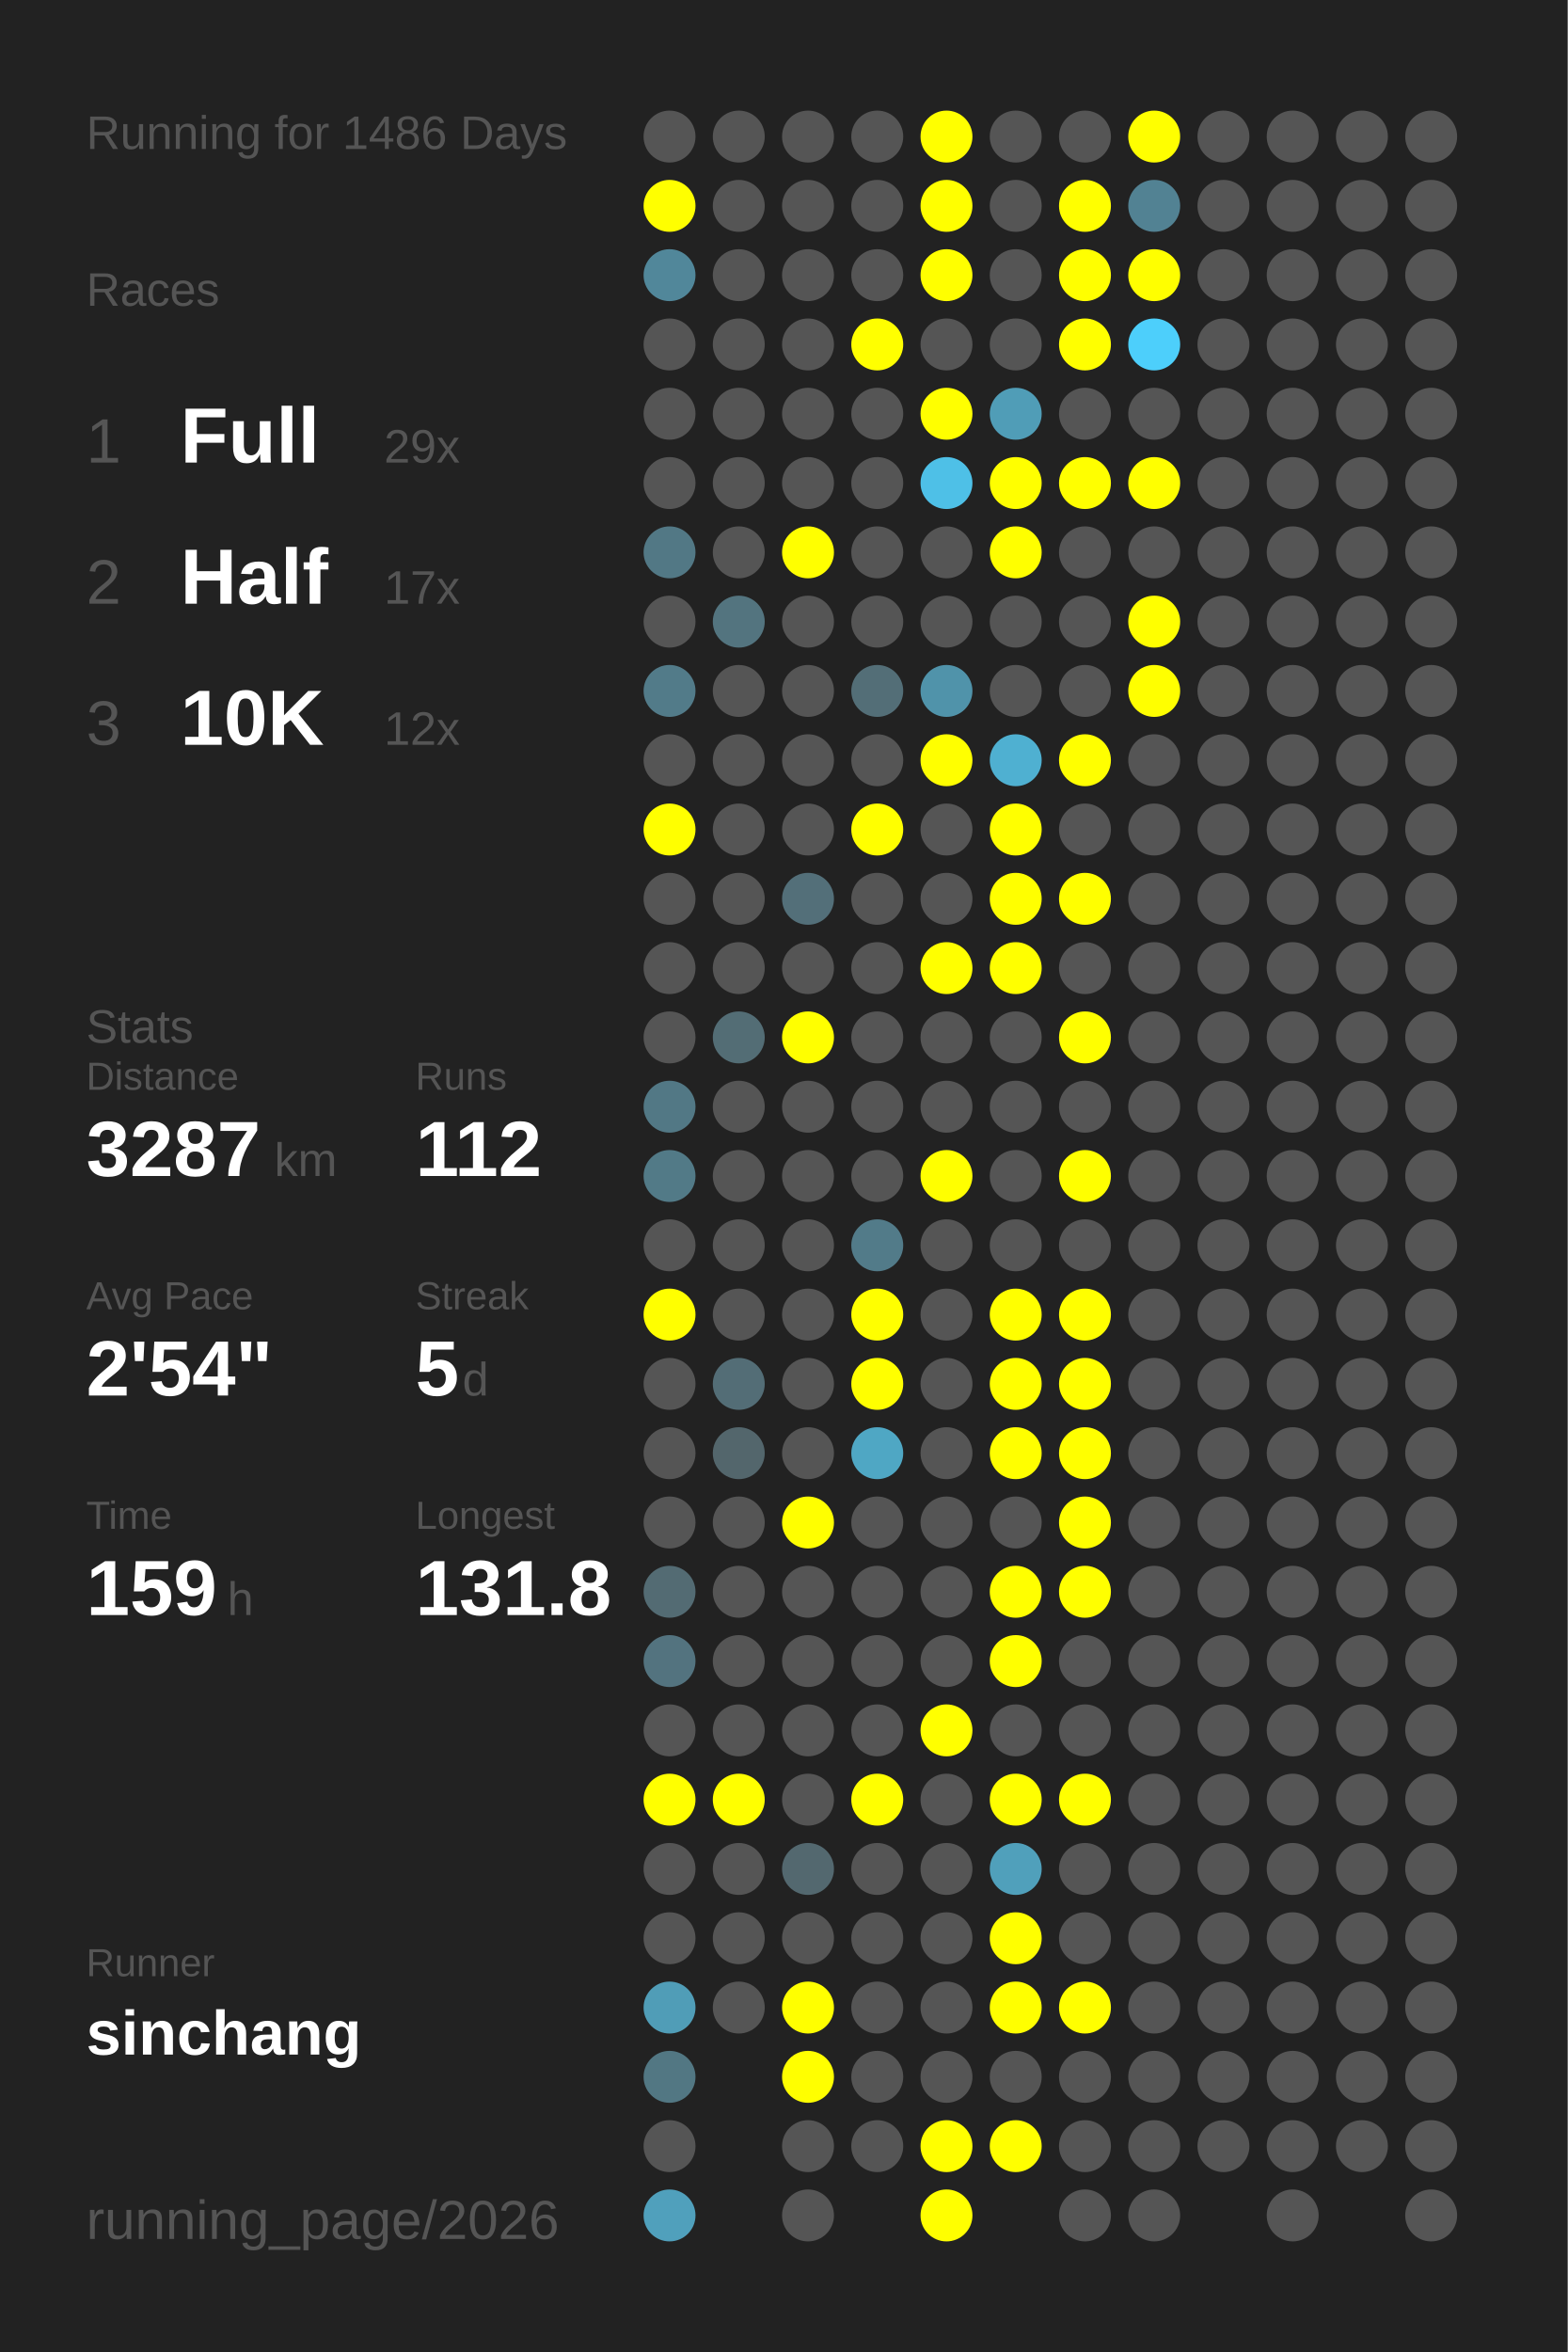
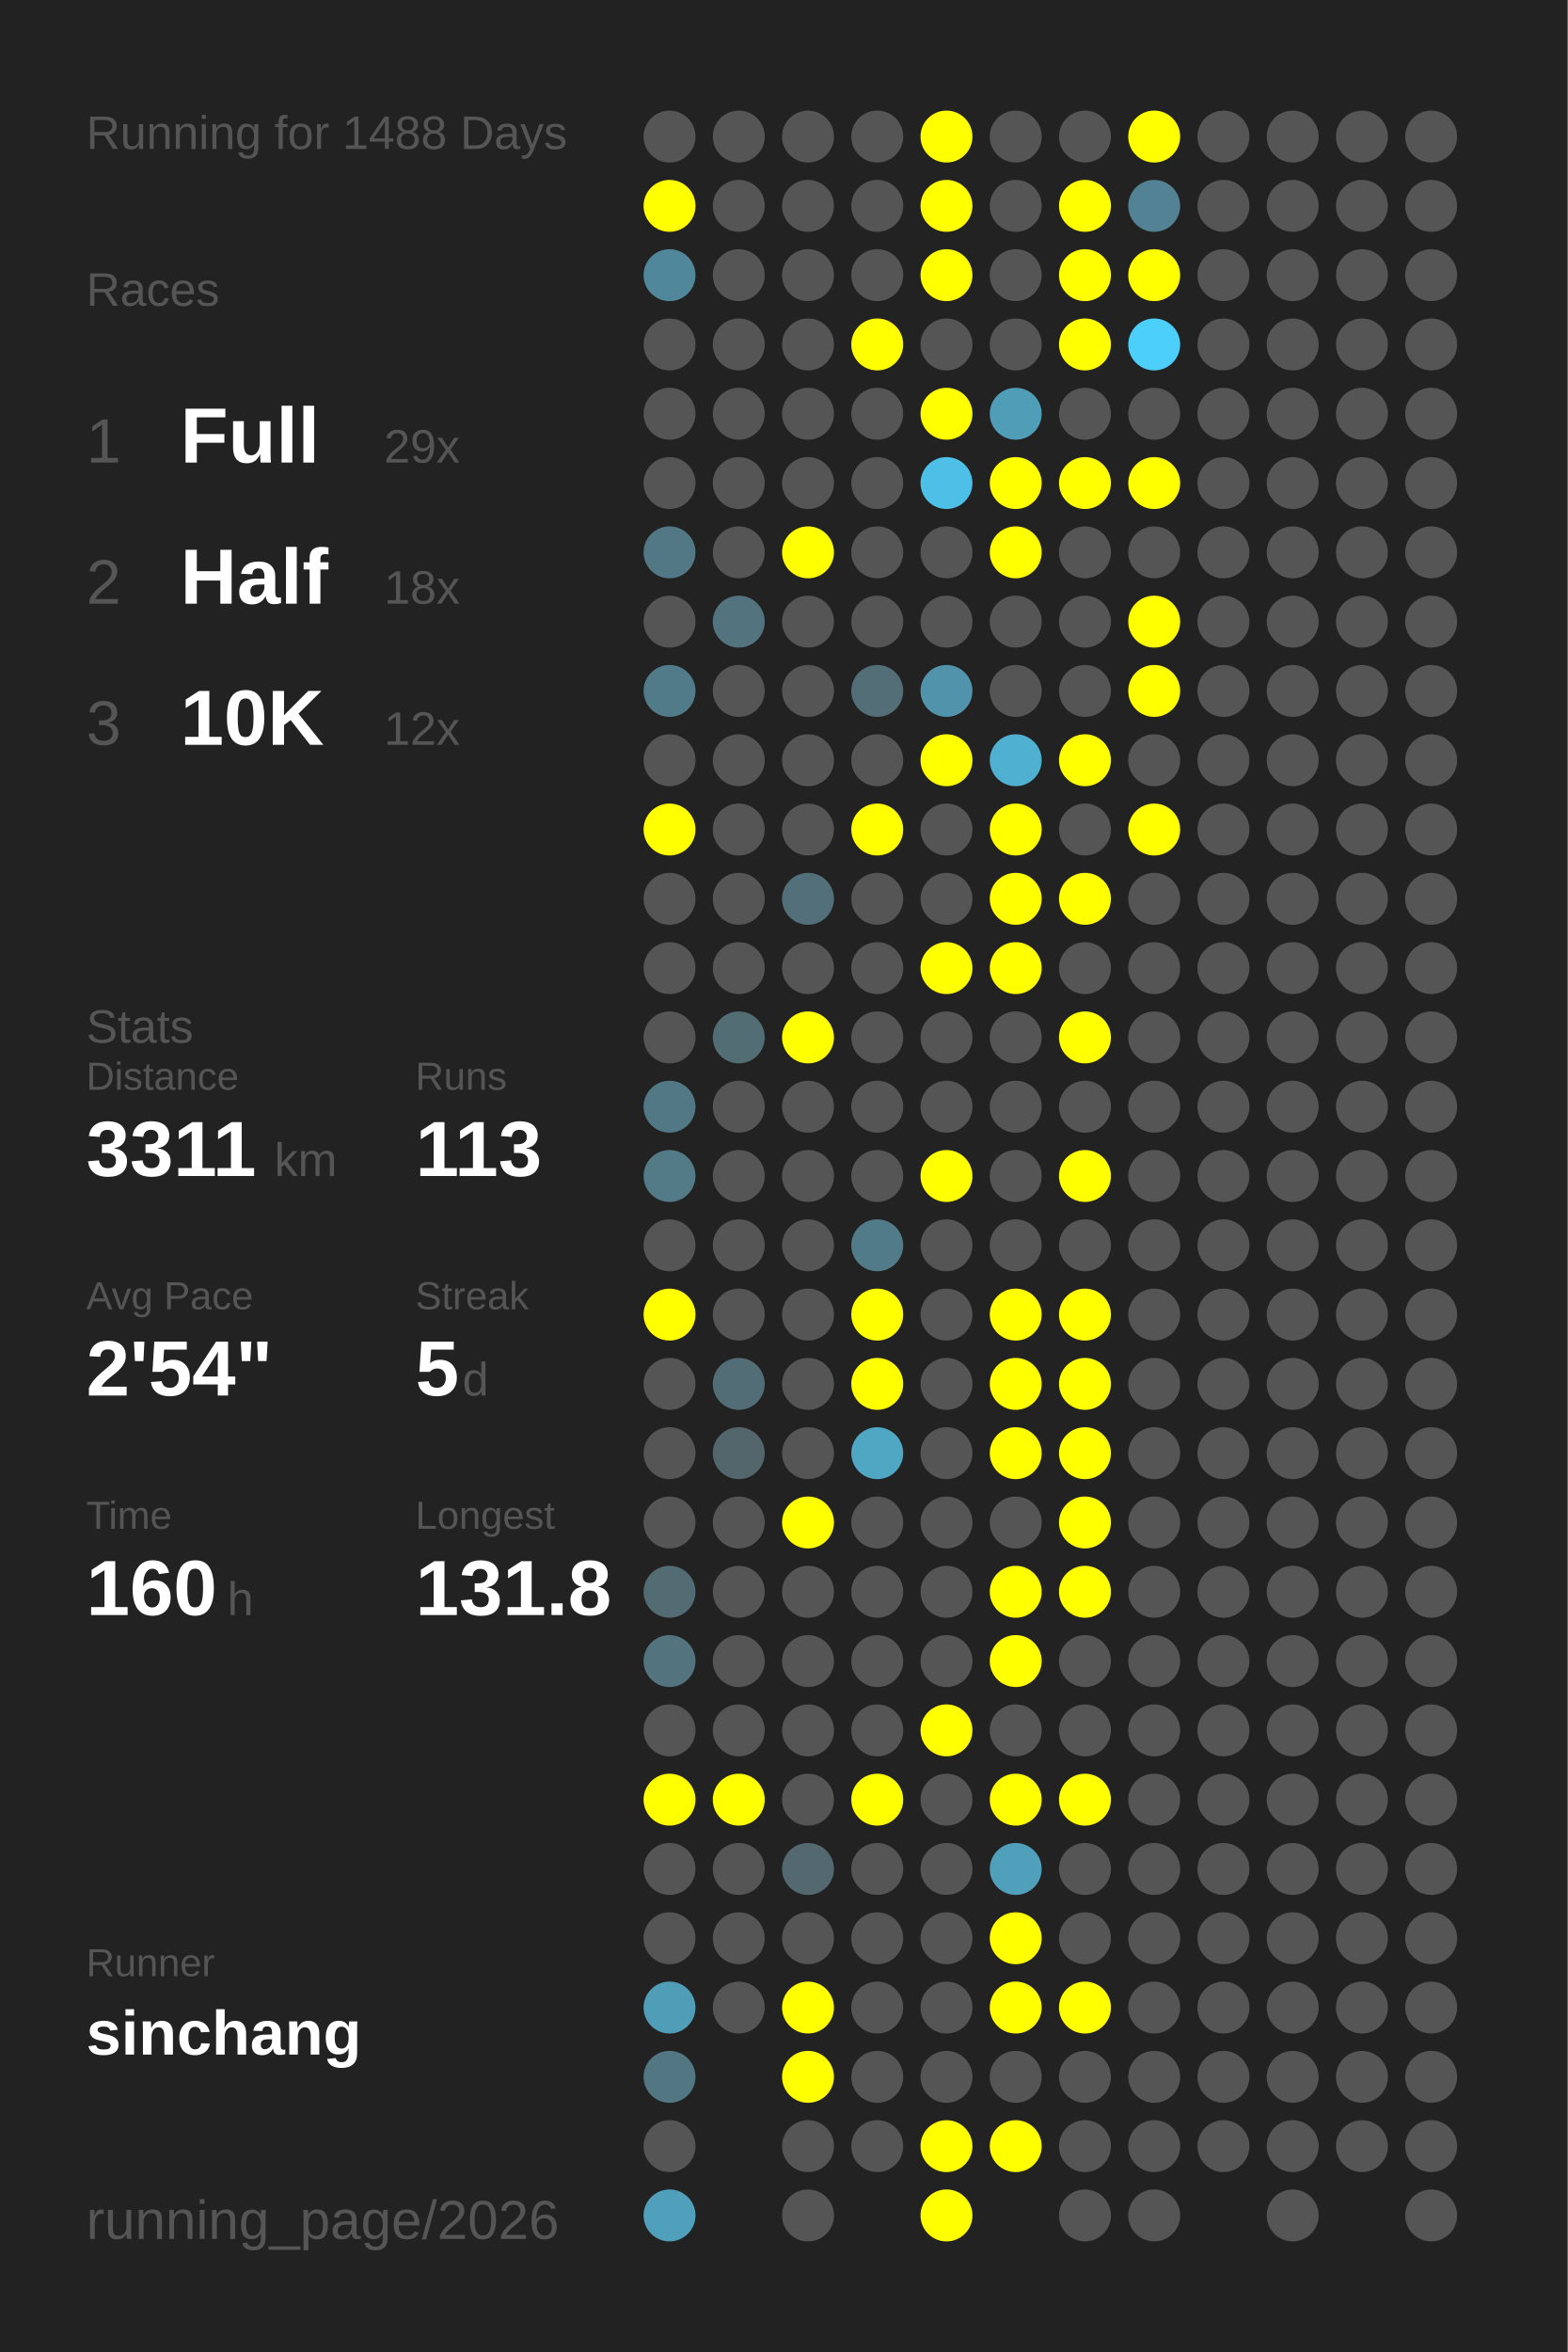
<svg xmlns="http://www.w3.org/2000/svg" baseProfile="full" height="300mm" version="1.1" viewBox="0,0,200,300" width="200mm">
  <defs />
  <rect fill="#222222" height="300" width="200" x="0" y="0" />
-   <text fill="#555555" style="font-size:6px; font-family:Arial;" x="11" y="19">Running for 1486 Days</text>
+   <text fill="#555555" style="font-size:6px; font-family:Arial;" x="11" y="19">Running for 1488 Days</text>
  <text fill="#555555" style="font-size:6px; font-family:Arial;" x="11" y="39">Races</text>
  <text fill="#555555" style="font-size:8px; font-family:Arial;" x="11" y="59">1</text>
  <text fill="#FFFFFF" style="font-size:10px; font-family:Arial; font-weight:bold;" x="23" y="59">Full</text>
  <text fill="#555555" style="font-size:6px; font-family:Arial;" x="49" y="59">29x</text>
  <text fill="#555555" style="font-size:8px; font-family:Arial;" x="11" y="77">2</text>
  <text fill="#FFFFFF" style="font-size:10px; font-family:Arial; font-weight:bold;" x="23" y="77">Half</text>
-   <text fill="#555555" style="font-size:6px; font-family:Arial;" x="49" y="77">17x</text>
+   <text fill="#555555" style="font-size:6px; font-family:Arial;" x="49" y="77">18x</text>
  <text fill="#555555" style="font-size:8px; font-family:Arial;" x="11" y="95">3</text>
  <text fill="#FFFFFF" style="font-size:10px; font-family:Arial; font-weight:bold;" x="23" y="95">10K</text>
  <text fill="#555555" style="font-size:6px; font-family:Arial;" x="49" y="95">12x</text>
  <text fill="#555555" style="font-size:6px; font-family:Arial;" x="11" y="133">Stats</text>
  <text fill="#555555" style="font-size:5px; font-family:Arial;" x="11" y="139">Distance</text>
-   <text fill="#FFFFFF" style="font-size:10px; font-family:Arial; font-weight:bold;" x="11" y="150">3287</text>
+   <text fill="#FFFFFF" style="font-size:10px; font-family:Arial; font-weight:bold;" x="11" y="150">3311</text>
  <text fill="#555555" style="font-size:6px; font-family:Arial;" x="35" y="150">km</text>
  <text fill="#555555" style="font-size:5px; font-family:Arial;" x="53" y="139">Runs</text>
-   <text fill="#FFFFFF" style="font-size:10px; font-family:Arial; font-weight:bold;" x="53" y="150">112</text>
+   <text fill="#FFFFFF" style="font-size:10px; font-family:Arial; font-weight:bold;" x="53" y="150">113</text>
  <text fill="#555555" style="font-size:5px; font-family:Arial;" x="11" y="167">Avg Pace</text>
  <text fill="#FFFFFF" style="font-size:10px; font-family:Arial; font-weight:bold;" x="11" y="178">2'54"</text>
  <text fill="#555555" style="font-size:5px; font-family:Arial;" x="53" y="167">Streak</text>
  <text fill="#FFFFFF" style="font-size:10px; font-family:Arial; font-weight:bold;" x="53" y="178">5</text>
  <text fill="#555555" style="font-size:6px; font-family:Arial;" x="59" y="178">d</text>
  <text fill="#555555" style="font-size:5px; font-family:Arial;" x="11" y="195">Time</text>
-   <text fill="#FFFFFF" style="font-size:10px; font-family:Arial; font-weight:bold;" x="11" y="206">159</text>
+   <text fill="#FFFFFF" style="font-size:10px; font-family:Arial; font-weight:bold;" x="11" y="206">160</text>
  <text fill="#555555" style="font-size:6px; font-family:Arial;" x="29" y="206">h</text>
  <text fill="#555555" style="font-size:5px; font-family:Arial;" x="53" y="195">Longest</text>
  <text fill="#FFFFFF" style="font-size:10px; font-family:Arial; font-weight:bold;" x="53" y="206">131.8</text>
  <text fill="#555555" style="font-size:5px; font-family:Arial;" x="11" y="252.065">Runner</text>
  <text fill="#FFFFFF" style="font-size:8px; font-family:Arial; font-weight:bold;" x="11" y="262.065">sinchang</text>
  <text fill="#555555" style="font-size:7px; font-family:Arial;" x="11" y="285.581">running_page/2026</text>
  <circle cx="85.417" cy="17.419" fill="#555555" r="3.312" />
  <circle cx="85.417" cy="26.258" fill="#FFFF00" r="3.312" />
  <circle cx="85.417" cy="35.097" fill="#51879a" r="3.312" />
  <circle cx="85.417" cy="43.935" fill="#555555" r="3.312" />
  <circle cx="85.417" cy="52.774" fill="#555555" r="3.312" />
  <circle cx="85.417" cy="61.613" fill="#555555" r="3.312" />
  <circle cx="85.417" cy="70.452" fill="#527885" r="3.312" />
  <circle cx="85.417" cy="79.29" fill="#555555" r="3.312" />
  <circle cx="85.417" cy="88.129" fill="#527b89" r="3.312" />
  <circle cx="85.417" cy="96.968" fill="#555555" r="3.312" />
  <circle cx="85.417" cy="105.806" fill="#FFFF00" r="3.312" />
  <circle cx="85.417" cy="114.645" fill="#555555" r="3.312" />
  <circle cx="85.417" cy="123.484" fill="#555555" r="3.312" />
  <circle cx="85.417" cy="132.323" fill="#555555" r="3.312" />
  <circle cx="85.417" cy="141.161" fill="#527885" r="3.312" />
  <circle cx="85.417" cy="150" fill="#527a87" r="3.312" />
  <circle cx="85.417" cy="158.839" fill="#555555" r="3.312" />
  <circle cx="85.417" cy="167.677" fill="#FFFF00" r="3.312" />
  <circle cx="85.417" cy="176.516" fill="#555555" r="3.312" />
  <circle cx="85.417" cy="185.355" fill="#555555" r="3.312" />
  <circle cx="85.417" cy="194.194" fill="#555555" r="3.312" />
  <circle cx="85.417" cy="203.032" fill="#536b73" r="3.312" />
  <circle cx="85.417" cy="211.871" fill="#53737f" r="3.312" />
  <circle cx="85.417" cy="220.71" fill="#555555" r="3.312" />
  <circle cx="85.417" cy="229.548" fill="#FFFF00" r="3.312" />
  <circle cx="85.417" cy="238.387" fill="#555555" r="3.312" />
  <circle cx="85.417" cy="247.226" fill="#555555" r="3.312" />
  <circle cx="85.417" cy="256.065" fill="#509db7" r="3.312" />
  <circle cx="85.417" cy="264.903" fill="#527783" r="3.312" />
  <circle cx="85.417" cy="273.742" fill="#555555" r="3.312" />
  <circle cx="85.417" cy="282.581" fill="#50a0bc" r="3.312" />
  <circle cx="94.25" cy="17.419" fill="#555555" r="3.312" />
  <circle cx="94.25" cy="26.258" fill="#555555" r="3.312" />
  <circle cx="94.25" cy="35.097" fill="#555555" r="3.312" />
  <circle cx="94.25" cy="43.935" fill="#555555" r="3.312" />
  <circle cx="94.25" cy="52.774" fill="#555555" r="3.312" />
  <circle cx="94.25" cy="61.613" fill="#555555" r="3.312" />
  <circle cx="94.25" cy="70.452" fill="#555555" r="3.312" />
  <circle cx="94.25" cy="79.29" fill="#53747f" r="3.312" />
  <circle cx="94.25" cy="88.129" fill="#555555" r="3.312" />
  <circle cx="94.25" cy="96.968" fill="#555555" r="3.312" />
  <circle cx="94.25" cy="105.806" fill="#555555" r="3.312" />
  <circle cx="94.25" cy="114.645" fill="#555555" r="3.312" />
  <circle cx="94.25" cy="123.484" fill="#555555" r="3.312" />
  <circle cx="94.25" cy="132.323" fill="#536d75" r="3.312" />
  <circle cx="94.25" cy="141.161" fill="#555555" r="3.312" />
  <circle cx="94.25" cy="150" fill="#555555" r="3.312" />
  <circle cx="94.25" cy="158.839" fill="#555555" r="3.312" />
  <circle cx="94.25" cy="167.677" fill="#555555" r="3.312" />
  <circle cx="94.25" cy="176.516" fill="#536d76" r="3.312" />
  <circle cx="94.25" cy="185.355" fill="#53666c" r="3.312" />
  <circle cx="94.25" cy="194.194" fill="#555555" r="3.312" />
  <circle cx="94.25" cy="203.032" fill="#555555" r="3.312" />
  <circle cx="94.25" cy="211.871" fill="#555555" r="3.312" />
  <circle cx="94.25" cy="220.71" fill="#555555" r="3.312" />
  <circle cx="94.25" cy="229.548" fill="#FFFF00" r="3.312" />
  <circle cx="94.25" cy="238.387" fill="#555555" r="3.312" />
  <circle cx="94.25" cy="247.226" fill="#555555" r="3.312" />
  <circle cx="94.25" cy="256.065" fill="#555555" r="3.312" />
  <circle cx="103.083" cy="17.419" fill="#555555" r="3.312" />
  <circle cx="103.083" cy="26.258" fill="#555555" r="3.312" />
  <circle cx="103.083" cy="35.097" fill="#555555" r="3.312" />
  <circle cx="103.083" cy="43.935" fill="#555555" r="3.312" />
  <circle cx="103.083" cy="52.774" fill="#555555" r="3.312" />
  <circle cx="103.083" cy="61.613" fill="#555555" r="3.312" />
  <circle cx="103.083" cy="70.452" fill="#FFFF00" r="3.312" />
  <circle cx="103.083" cy="79.29" fill="#555555" r="3.312" />
  <circle cx="103.083" cy="88.129" fill="#555555" r="3.312" />
  <circle cx="103.083" cy="96.968" fill="#555555" r="3.312" />
  <circle cx="103.083" cy="105.806" fill="#555555" r="3.312" />
  <circle cx="103.083" cy="114.645" fill="#536f79" r="3.312" />
  <circle cx="103.083" cy="123.484" fill="#555555" r="3.312" />
  <circle cx="103.083" cy="132.323" fill="#FFFF00" r="3.312" />
  <circle cx="103.083" cy="141.161" fill="#555555" r="3.312" />
  <circle cx="103.083" cy="150" fill="#555555" r="3.312" />
  <circle cx="103.083" cy="158.839" fill="#555555" r="3.312" />
  <circle cx="103.083" cy="167.677" fill="#555555" r="3.312" />
  <circle cx="103.083" cy="176.516" fill="#555555" r="3.312" />
  <circle cx="103.083" cy="185.355" fill="#555555" r="3.312" />
  <circle cx="103.083" cy="194.194" fill="#FFFF00" r="3.312" />
  <circle cx="103.083" cy="203.032" fill="#555555" r="3.312" />
  <circle cx="103.083" cy="211.871" fill="#555555" r="3.312" />
  <circle cx="103.083" cy="220.71" fill="#555555" r="3.312" />
  <circle cx="103.083" cy="229.548" fill="#555555" r="3.312" />
  <circle cx="103.083" cy="238.387" fill="#53686f" r="3.312" />
  <circle cx="103.083" cy="247.226" fill="#555555" r="3.312" />
  <circle cx="103.083" cy="256.065" fill="#FFFF00" r="3.312" />
  <circle cx="103.083" cy="264.903" fill="#FFFF00" r="3.312" />
  <circle cx="103.083" cy="273.742" fill="#555555" r="3.312" />
  <circle cx="103.083" cy="282.581" fill="#555555" r="3.312" />
  <circle cx="111.917" cy="17.419" fill="#555555" r="3.312" />
  <circle cx="111.917" cy="26.258" fill="#555555" r="3.312" />
  <circle cx="111.917" cy="35.097" fill="#555555" r="3.312" />
  <circle cx="111.917" cy="43.935" fill="#FFFF00" r="3.312" />
  <circle cx="111.917" cy="52.774" fill="#555555" r="3.312" />
  <circle cx="111.917" cy="61.613" fill="#555555" r="3.312" />
  <circle cx="111.917" cy="70.452" fill="#555555" r="3.312" />
  <circle cx="111.917" cy="79.29" fill="#555555" r="3.312" />
  <circle cx="111.917" cy="88.129" fill="#536e77" r="3.312" />
  <circle cx="111.917" cy="96.968" fill="#555555" r="3.312" />
  <circle cx="111.917" cy="105.806" fill="#FFFF00" r="3.312" />
  <circle cx="111.917" cy="114.645" fill="#555555" r="3.312" />
  <circle cx="111.917" cy="123.484" fill="#555555" r="3.312" />
  <circle cx="111.917" cy="132.323" fill="#555555" r="3.312" />
  <circle cx="111.917" cy="141.161" fill="#555555" r="3.312" />
  <circle cx="111.917" cy="150" fill="#555555" r="3.312" />
  <circle cx="111.917" cy="158.839" fill="#527b89" r="3.312" />
  <circle cx="111.917" cy="167.677" fill="#FFFF00" r="3.312" />
  <circle cx="111.917" cy="176.516" fill="#FFFF00" r="3.312" />
  <circle cx="111.917" cy="185.355" fill="#4fa7c4" r="3.312" />
  <circle cx="111.917" cy="194.194" fill="#555555" r="3.312" />
  <circle cx="111.917" cy="203.032" fill="#555555" r="3.312" />
  <circle cx="111.917" cy="211.871" fill="#555555" r="3.312" />
  <circle cx="111.917" cy="220.71" fill="#555555" r="3.312" />
  <circle cx="111.917" cy="229.548" fill="#FFFF00" r="3.312" />
  <circle cx="111.917" cy="238.387" fill="#555555" r="3.312" />
  <circle cx="111.917" cy="247.226" fill="#555555" r="3.312" />
  <circle cx="111.917" cy="256.065" fill="#555555" r="3.312" />
  <circle cx="111.917" cy="264.903" fill="#555555" r="3.312" />
  <circle cx="111.917" cy="273.742" fill="#555555" r="3.312" />
  <circle cx="120.75" cy="17.419" fill="#FFFF00" r="3.312" />
  <circle cx="120.75" cy="26.258" fill="#FFFF00" r="3.312" />
  <circle cx="120.75" cy="35.097" fill="#FFFF00" r="3.312" />
  <circle cx="120.75" cy="43.935" fill="#555555" r="3.312" />
  <circle cx="120.75" cy="52.774" fill="#FFFF00" r="3.312" />
  <circle cx="120.75" cy="61.613" fill="#4ec0e7" r="3.312" />
  <circle cx="120.75" cy="70.452" fill="#555555" r="3.312" />
  <circle cx="120.75" cy="79.29" fill="#555555" r="3.312" />
  <circle cx="120.75" cy="88.129" fill="#5093aa" r="3.312" />
  <circle cx="120.75" cy="96.968" fill="#FFFF00" r="3.312" />
  <circle cx="120.75" cy="105.806" fill="#555555" r="3.312" />
  <circle cx="120.75" cy="114.645" fill="#555555" r="3.312" />
  <circle cx="120.75" cy="123.484" fill="#FFFF00" r="3.312" />
  <circle cx="120.75" cy="132.323" fill="#555555" r="3.312" />
  <circle cx="120.75" cy="141.161" fill="#555555" r="3.312" />
  <circle cx="120.75" cy="150" fill="#FFFF00" r="3.312" />
  <circle cx="120.75" cy="158.839" fill="#555555" r="3.312" />
  <circle cx="120.75" cy="167.677" fill="#555555" r="3.312" />
  <circle cx="120.75" cy="176.516" fill="#555555" r="3.312" />
  <circle cx="120.75" cy="185.355" fill="#555555" r="3.312" />
  <circle cx="120.75" cy="194.194" fill="#555555" r="3.312" />
  <circle cx="120.75" cy="203.032" fill="#555555" r="3.312" />
  <circle cx="120.75" cy="211.871" fill="#555555" r="3.312" />
  <circle cx="120.75" cy="220.71" fill="#FFFF00" r="3.312" />
  <circle cx="120.75" cy="229.548" fill="#555555" r="3.312" />
  <circle cx="120.75" cy="238.387" fill="#555555" r="3.312" />
  <circle cx="120.75" cy="247.226" fill="#555555" r="3.312" />
  <circle cx="120.75" cy="256.065" fill="#555555" r="3.312" />
  <circle cx="120.75" cy="264.903" fill="#555555" r="3.312" />
  <circle cx="120.75" cy="273.742" fill="#FFFF00" r="3.312" />
  <circle cx="120.75" cy="282.581" fill="#FFFF00" r="3.312" />
  <circle cx="129.583" cy="17.419" fill="#555555" r="3.312" />
  <circle cx="129.583" cy="26.258" fill="#555555" r="3.312" />
  <circle cx="129.583" cy="35.097" fill="#555555" r="3.312" />
  <circle cx="129.583" cy="43.935" fill="#555555" r="3.312" />
  <circle cx="129.583" cy="52.774" fill="#509db7" r="3.312" />
  <circle cx="129.583" cy="61.613" fill="#FFFF00" r="3.312" />
  <circle cx="129.583" cy="70.452" fill="#FFFF00" r="3.312" />
  <circle cx="129.583" cy="79.29" fill="#555555" r="3.312" />
  <circle cx="129.583" cy="88.129" fill="#555555" r="3.312" />
  <circle cx="129.583" cy="96.968" fill="#4fb0d1" r="3.312" />
  <circle cx="129.583" cy="105.806" fill="#FFFF00" r="3.312" />
  <circle cx="129.583" cy="114.645" fill="#FFFF00" r="3.312" />
  <circle cx="129.583" cy="123.484" fill="#FFFF00" r="3.312" />
  <circle cx="129.583" cy="132.323" fill="#555555" r="3.312" />
  <circle cx="129.583" cy="141.161" fill="#555555" r="3.312" />
  <circle cx="129.583" cy="150" fill="#555555" r="3.312" />
  <circle cx="129.583" cy="158.839" fill="#555555" r="3.312" />
  <circle cx="129.583" cy="167.677" fill="#FFFF00" r="3.312" />
  <circle cx="129.583" cy="176.516" fill="#FFFF00" r="3.312" />
  <circle cx="129.583" cy="185.355" fill="#FFFF00" r="3.312" />
  <circle cx="129.583" cy="194.194" fill="#555555" r="3.312" />
  <circle cx="129.583" cy="203.032" fill="#FFFF00" r="3.312" />
  <circle cx="129.583" cy="211.871" fill="#FFFF00" r="3.312" />
  <circle cx="129.583" cy="220.71" fill="#555555" r="3.312" />
  <circle cx="129.583" cy="229.548" fill="#FFFF00" r="3.312" />
  <circle cx="129.583" cy="238.387" fill="#50a0bb" r="3.312" />
  <circle cx="129.583" cy="247.226" fill="#FFFF00" r="3.312" />
  <circle cx="129.583" cy="256.065" fill="#FFFF00" r="3.312" />
  <circle cx="129.583" cy="264.903" fill="#555555" r="3.312" />
  <circle cx="129.583" cy="273.742" fill="#FFFF00" r="3.312" />
  <circle cx="138.417" cy="17.419" fill="#555555" r="3.312" />
  <circle cx="138.417" cy="26.258" fill="#FFFF00" r="3.312" />
  <circle cx="138.417" cy="35.097" fill="#FFFF00" r="3.312" />
  <circle cx="138.417" cy="43.935" fill="#FFFF00" r="3.312" />
  <circle cx="138.417" cy="52.774" fill="#555555" r="3.312" />
  <circle cx="138.417" cy="61.613" fill="#FFFF00" r="3.312" />
  <circle cx="138.417" cy="70.452" fill="#555555" r="3.312" />
  <circle cx="138.417" cy="79.29" fill="#555555" r="3.312" />
  <circle cx="138.417" cy="88.129" fill="#555555" r="3.312" />
  <circle cx="138.417" cy="96.968" fill="#FFFF00" r="3.312" />
  <circle cx="138.417" cy="105.806" fill="#555555" r="3.312" />
  <circle cx="138.417" cy="114.645" fill="#FFFF00" r="3.312" />
  <circle cx="138.417" cy="123.484" fill="#555555" r="3.312" />
  <circle cx="138.417" cy="132.323" fill="#FFFF00" r="3.312" />
  <circle cx="138.417" cy="141.161" fill="#555555" r="3.312" />
  <circle cx="138.417" cy="150" fill="#FFFF00" r="3.312" />
  <circle cx="138.417" cy="158.839" fill="#555555" r="3.312" />
  <circle cx="138.417" cy="167.677" fill="#FFFF00" r="3.312" />
  <circle cx="138.417" cy="176.516" fill="#FFFF00" r="3.312" />
  <circle cx="138.417" cy="185.355" fill="#FFFF00" r="3.312" />
  <circle cx="138.417" cy="194.194" fill="#FFFF00" r="3.312" />
  <circle cx="138.417" cy="203.032" fill="#FFFF00" r="3.312" />
  <circle cx="138.417" cy="211.871" fill="#555555" r="3.312" />
  <circle cx="138.417" cy="220.71" fill="#555555" r="3.312" />
  <circle cx="138.417" cy="229.548" fill="#FFFF00" r="3.312" />
  <circle cx="138.417" cy="238.387" fill="#555555" r="3.312" />
  <circle cx="138.417" cy="247.226" fill="#555555" r="3.312" />
  <circle cx="138.417" cy="256.065" fill="#FFFF00" r="3.312" />
  <circle cx="138.417" cy="264.903" fill="#555555" r="3.312" />
  <circle cx="138.417" cy="273.742" fill="#555555" r="3.312" />
  <circle cx="138.417" cy="282.581" fill="#555555" r="3.312" />
  <circle cx="147.25" cy="17.419" fill="#FFFF00" r="3.312" />
  <circle cx="147.25" cy="26.258" fill="#528293" r="3.312" />
  <circle cx="147.25" cy="35.097" fill="#FFFF00" r="3.312" />
  <circle cx="147.25" cy="43.935" fill="#4dcffb" r="3.312" />
  <circle cx="147.25" cy="52.774" fill="#555555" r="3.312" />
  <circle cx="147.25" cy="61.613" fill="#FFFF00" r="3.312" />
  <circle cx="147.25" cy="70.452" fill="#555555" r="3.312" />
  <circle cx="147.25" cy="79.29" fill="#FFFF00" r="3.312" />
  <circle cx="147.25" cy="88.129" fill="#FFFF00" r="3.312" />
  <circle cx="147.25" cy="96.968" fill="#555555" r="3.312" />
-   <circle cx="147.25" cy="105.806" fill="#555555" r="3.312" />
+   <circle cx="147.25" cy="105.806" fill="#FFFF00" r="3.312" />
  <circle cx="147.25" cy="114.645" fill="#555555" r="3.312" />
  <circle cx="147.25" cy="123.484" fill="#555555" r="3.312" />
  <circle cx="147.25" cy="132.323" fill="#555555" r="3.312" />
  <circle cx="147.25" cy="141.161" fill="#555555" r="3.312" />
  <circle cx="147.25" cy="150" fill="#555555" r="3.312" />
  <circle cx="147.25" cy="158.839" fill="#555555" r="3.312" />
  <circle cx="147.25" cy="167.677" fill="#555555" r="3.312" />
  <circle cx="147.25" cy="176.516" fill="#555555" r="3.312" />
  <circle cx="147.25" cy="185.355" fill="#555555" r="3.312" />
  <circle cx="147.25" cy="194.194" fill="#555555" r="3.312" />
  <circle cx="147.25" cy="203.032" fill="#555555" r="3.312" />
  <circle cx="147.25" cy="211.871" fill="#555555" r="3.312" />
  <circle cx="147.25" cy="220.71" fill="#555555" r="3.312" />
  <circle cx="147.25" cy="229.548" fill="#555555" r="3.312" />
  <circle cx="147.25" cy="238.387" fill="#555555" r="3.312" />
  <circle cx="147.25" cy="247.226" fill="#555555" r="3.312" />
  <circle cx="147.25" cy="256.065" fill="#555555" r="3.312" />
  <circle cx="147.25" cy="264.903" fill="#555555" r="3.312" />
  <circle cx="147.25" cy="273.742" fill="#555555" r="3.312" />
  <circle cx="147.25" cy="282.581" fill="#555555" r="3.312" />
  <circle cx="156.083" cy="17.419" fill="#555555" r="3.312" />
  <circle cx="156.083" cy="26.258" fill="#555555" r="3.312" />
  <circle cx="156.083" cy="35.097" fill="#555555" r="3.312" />
  <circle cx="156.083" cy="43.935" fill="#555555" r="3.312" />
  <circle cx="156.083" cy="52.774" fill="#555555" r="3.312" />
  <circle cx="156.083" cy="61.613" fill="#555555" r="3.312" />
  <circle cx="156.083" cy="70.452" fill="#555555" r="3.312" />
  <circle cx="156.083" cy="79.29" fill="#555555" r="3.312" />
  <circle cx="156.083" cy="88.129" fill="#555555" r="3.312" />
  <circle cx="156.083" cy="96.968" fill="#555555" r="3.312" />
  <circle cx="156.083" cy="105.806" fill="#555555" r="3.312" />
  <circle cx="156.083" cy="114.645" fill="#555555" r="3.312" />
  <circle cx="156.083" cy="123.484" fill="#555555" r="3.312" />
  <circle cx="156.083" cy="132.323" fill="#555555" r="3.312" />
  <circle cx="156.083" cy="141.161" fill="#555555" r="3.312" />
  <circle cx="156.083" cy="150" fill="#555555" r="3.312" />
  <circle cx="156.083" cy="158.839" fill="#555555" r="3.312" />
  <circle cx="156.083" cy="167.677" fill="#555555" r="3.312" />
  <circle cx="156.083" cy="176.516" fill="#555555" r="3.312" />
  <circle cx="156.083" cy="185.355" fill="#555555" r="3.312" />
  <circle cx="156.083" cy="194.194" fill="#555555" r="3.312" />
  <circle cx="156.083" cy="203.032" fill="#555555" r="3.312" />
  <circle cx="156.083" cy="211.871" fill="#555555" r="3.312" />
  <circle cx="156.083" cy="220.71" fill="#555555" r="3.312" />
  <circle cx="156.083" cy="229.548" fill="#555555" r="3.312" />
  <circle cx="156.083" cy="238.387" fill="#555555" r="3.312" />
  <circle cx="156.083" cy="247.226" fill="#555555" r="3.312" />
  <circle cx="156.083" cy="256.065" fill="#555555" r="3.312" />
  <circle cx="156.083" cy="264.903" fill="#555555" r="3.312" />
  <circle cx="156.083" cy="273.742" fill="#555555" r="3.312" />
  <circle cx="164.917" cy="17.419" fill="#555555" r="3.312" />
  <circle cx="164.917" cy="26.258" fill="#555555" r="3.312" />
  <circle cx="164.917" cy="35.097" fill="#555555" r="3.312" />
  <circle cx="164.917" cy="43.935" fill="#555555" r="3.312" />
  <circle cx="164.917" cy="52.774" fill="#555555" r="3.312" />
  <circle cx="164.917" cy="61.613" fill="#555555" r="3.312" />
  <circle cx="164.917" cy="70.452" fill="#555555" r="3.312" />
  <circle cx="164.917" cy="79.29" fill="#555555" r="3.312" />
  <circle cx="164.917" cy="88.129" fill="#555555" r="3.312" />
  <circle cx="164.917" cy="96.968" fill="#555555" r="3.312" />
  <circle cx="164.917" cy="105.806" fill="#555555" r="3.312" />
  <circle cx="164.917" cy="114.645" fill="#555555" r="3.312" />
  <circle cx="164.917" cy="123.484" fill="#555555" r="3.312" />
  <circle cx="164.917" cy="132.323" fill="#555555" r="3.312" />
  <circle cx="164.917" cy="141.161" fill="#555555" r="3.312" />
  <circle cx="164.917" cy="150" fill="#555555" r="3.312" />
  <circle cx="164.917" cy="158.839" fill="#555555" r="3.312" />
  <circle cx="164.917" cy="167.677" fill="#555555" r="3.312" />
  <circle cx="164.917" cy="176.516" fill="#555555" r="3.312" />
  <circle cx="164.917" cy="185.355" fill="#555555" r="3.312" />
  <circle cx="164.917" cy="194.194" fill="#555555" r="3.312" />
  <circle cx="164.917" cy="203.032" fill="#555555" r="3.312" />
  <circle cx="164.917" cy="211.871" fill="#555555" r="3.312" />
  <circle cx="164.917" cy="220.71" fill="#555555" r="3.312" />
  <circle cx="164.917" cy="229.548" fill="#555555" r="3.312" />
  <circle cx="164.917" cy="238.387" fill="#555555" r="3.312" />
  <circle cx="164.917" cy="247.226" fill="#555555" r="3.312" />
  <circle cx="164.917" cy="256.065" fill="#555555" r="3.312" />
  <circle cx="164.917" cy="264.903" fill="#555555" r="3.312" />
  <circle cx="164.917" cy="273.742" fill="#555555" r="3.312" />
  <circle cx="164.917" cy="282.581" fill="#555555" r="3.312" />
  <circle cx="173.75" cy="17.419" fill="#555555" r="3.312" />
  <circle cx="173.75" cy="26.258" fill="#555555" r="3.312" />
  <circle cx="173.75" cy="35.097" fill="#555555" r="3.312" />
  <circle cx="173.75" cy="43.935" fill="#555555" r="3.312" />
  <circle cx="173.75" cy="52.774" fill="#555555" r="3.312" />
  <circle cx="173.75" cy="61.613" fill="#555555" r="3.312" />
  <circle cx="173.75" cy="70.452" fill="#555555" r="3.312" />
  <circle cx="173.75" cy="79.29" fill="#555555" r="3.312" />
  <circle cx="173.75" cy="88.129" fill="#555555" r="3.312" />
  <circle cx="173.75" cy="96.968" fill="#555555" r="3.312" />
  <circle cx="173.75" cy="105.806" fill="#555555" r="3.312" />
  <circle cx="173.75" cy="114.645" fill="#555555" r="3.312" />
  <circle cx="173.75" cy="123.484" fill="#555555" r="3.312" />
  <circle cx="173.75" cy="132.323" fill="#555555" r="3.312" />
  <circle cx="173.75" cy="141.161" fill="#555555" r="3.312" />
  <circle cx="173.75" cy="150" fill="#555555" r="3.312" />
  <circle cx="173.75" cy="158.839" fill="#555555" r="3.312" />
  <circle cx="173.75" cy="167.677" fill="#555555" r="3.312" />
  <circle cx="173.75" cy="176.516" fill="#555555" r="3.312" />
  <circle cx="173.75" cy="185.355" fill="#555555" r="3.312" />
  <circle cx="173.75" cy="194.194" fill="#555555" r="3.312" />
  <circle cx="173.75" cy="203.032" fill="#555555" r="3.312" />
  <circle cx="173.75" cy="211.871" fill="#555555" r="3.312" />
  <circle cx="173.75" cy="220.71" fill="#555555" r="3.312" />
  <circle cx="173.75" cy="229.548" fill="#555555" r="3.312" />
  <circle cx="173.75" cy="238.387" fill="#555555" r="3.312" />
  <circle cx="173.75" cy="247.226" fill="#555555" r="3.312" />
  <circle cx="173.75" cy="256.065" fill="#555555" r="3.312" />
  <circle cx="173.75" cy="264.903" fill="#555555" r="3.312" />
  <circle cx="173.75" cy="273.742" fill="#555555" r="3.312" />
  <circle cx="182.583" cy="17.419" fill="#555555" r="3.312" />
  <circle cx="182.583" cy="26.258" fill="#555555" r="3.312" />
  <circle cx="182.583" cy="35.097" fill="#555555" r="3.312" />
  <circle cx="182.583" cy="43.935" fill="#555555" r="3.312" />
  <circle cx="182.583" cy="52.774" fill="#555555" r="3.312" />
  <circle cx="182.583" cy="61.613" fill="#555555" r="3.312" />
  <circle cx="182.583" cy="70.452" fill="#555555" r="3.312" />
  <circle cx="182.583" cy="79.29" fill="#555555" r="3.312" />
  <circle cx="182.583" cy="88.129" fill="#555555" r="3.312" />
  <circle cx="182.583" cy="96.968" fill="#555555" r="3.312" />
  <circle cx="182.583" cy="105.806" fill="#555555" r="3.312" />
  <circle cx="182.583" cy="114.645" fill="#555555" r="3.312" />
  <circle cx="182.583" cy="123.484" fill="#555555" r="3.312" />
  <circle cx="182.583" cy="132.323" fill="#555555" r="3.312" />
  <circle cx="182.583" cy="141.161" fill="#555555" r="3.312" />
  <circle cx="182.583" cy="150" fill="#555555" r="3.312" />
  <circle cx="182.583" cy="158.839" fill="#555555" r="3.312" />
  <circle cx="182.583" cy="167.677" fill="#555555" r="3.312" />
  <circle cx="182.583" cy="176.516" fill="#555555" r="3.312" />
  <circle cx="182.583" cy="185.355" fill="#555555" r="3.312" />
  <circle cx="182.583" cy="194.194" fill="#555555" r="3.312" />
  <circle cx="182.583" cy="203.032" fill="#555555" r="3.312" />
  <circle cx="182.583" cy="211.871" fill="#555555" r="3.312" />
  <circle cx="182.583" cy="220.71" fill="#555555" r="3.312" />
  <circle cx="182.583" cy="229.548" fill="#555555" r="3.312" />
  <circle cx="182.583" cy="238.387" fill="#555555" r="3.312" />
  <circle cx="182.583" cy="247.226" fill="#555555" r="3.312" />
  <circle cx="182.583" cy="256.065" fill="#555555" r="3.312" />
  <circle cx="182.583" cy="264.903" fill="#555555" r="3.312" />
  <circle cx="182.583" cy="273.742" fill="#555555" r="3.312" />
  <circle cx="182.583" cy="282.581" fill="#555555" r="3.312" />
</svg>
